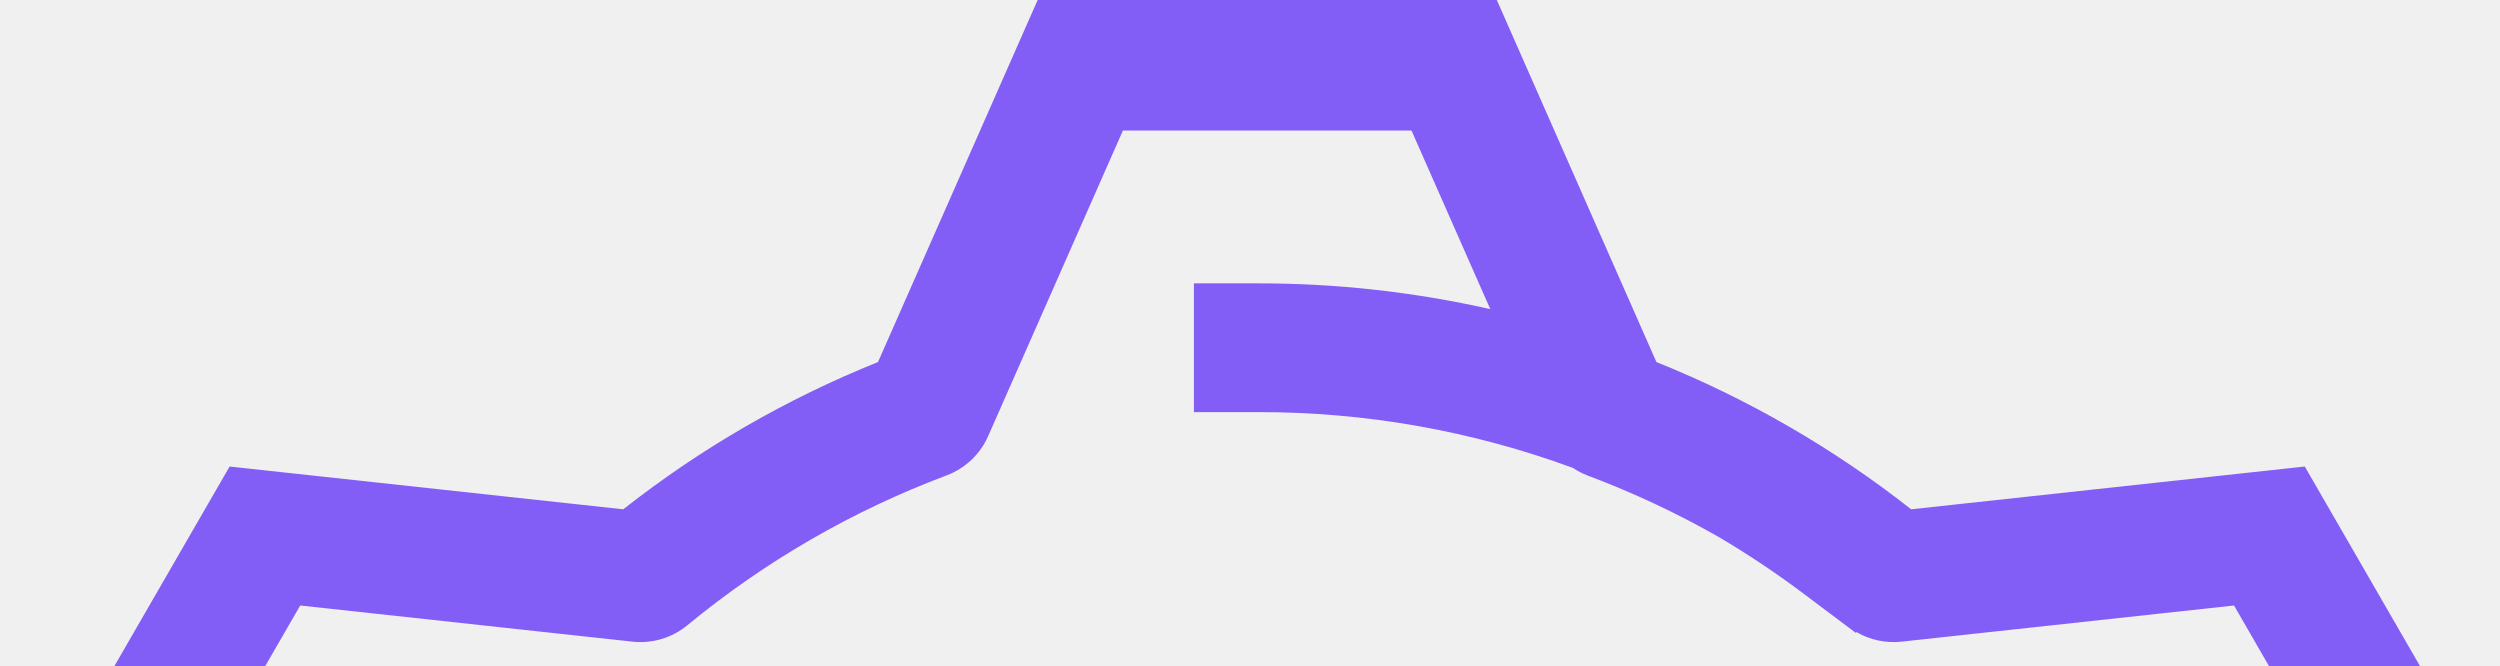
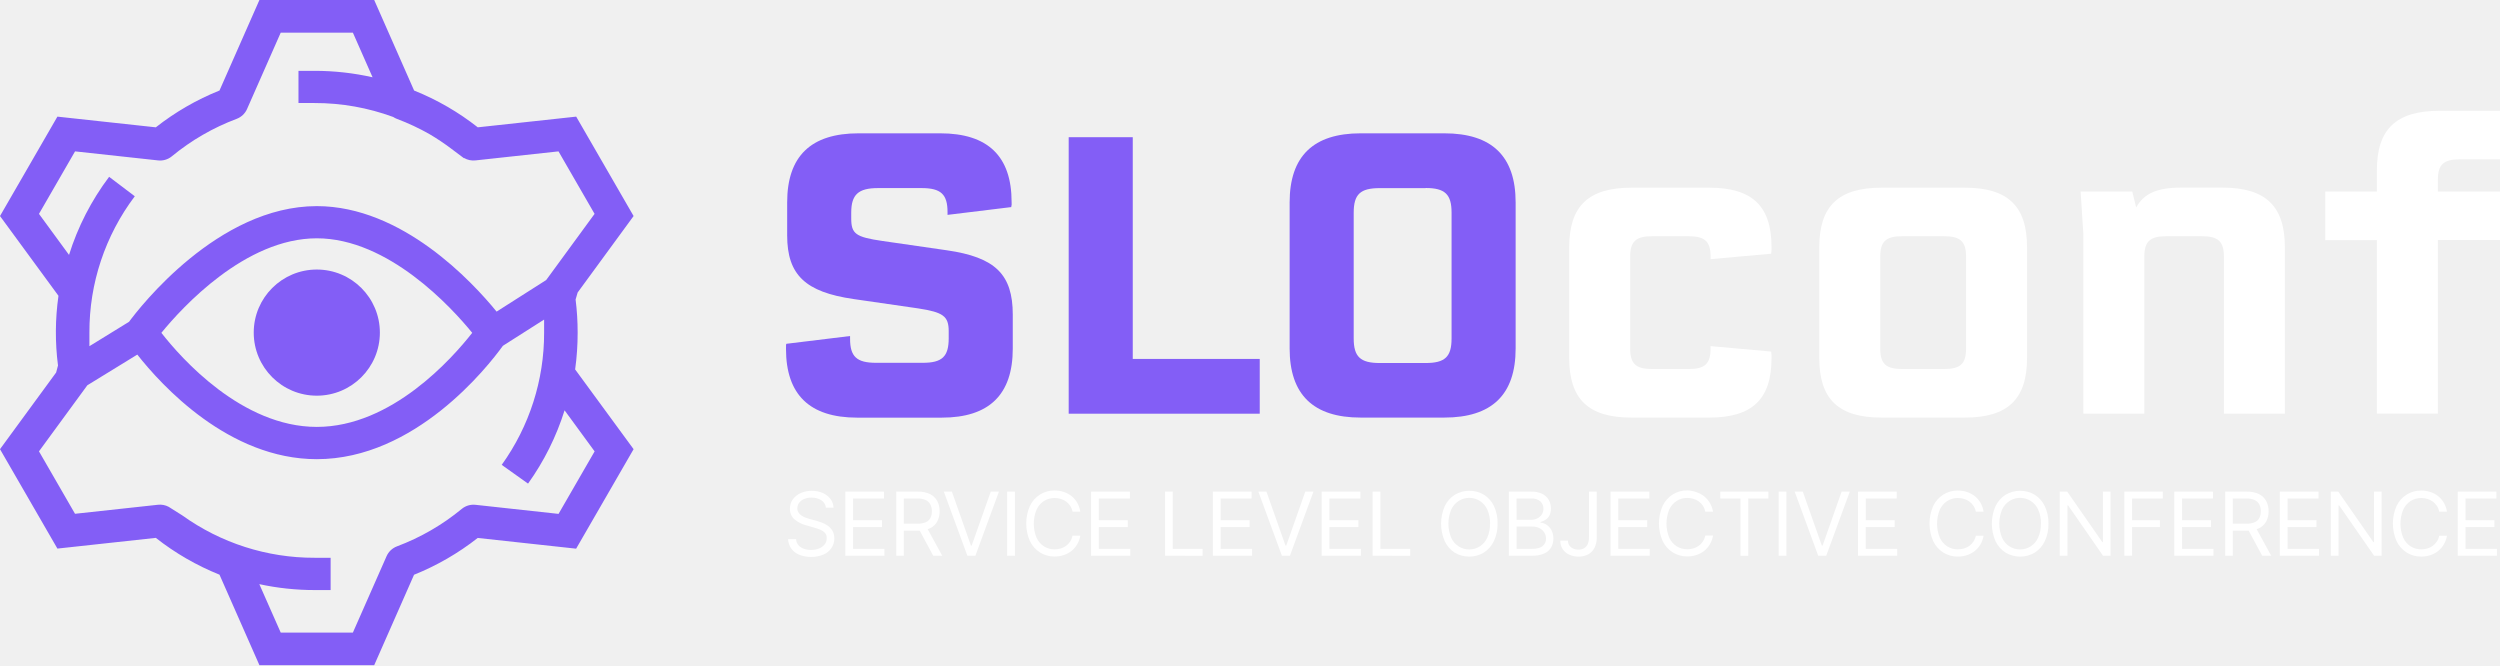
- <svg xmlns="http://www.w3.org/2000/svg" id="Layer_1" data-name="Layer 1" viewBox="0 0 305.615 81.315">
+ <svg xmlns="http://www.w3.org/2000/svg" id="Layer_1" data-name="Layer 1" viewBox="0 0 1222.46 325.26">
  <defs>
    <style>.cls-1{fill:#835ef6;}.cls-2{fill:#fff;}</style>
  </defs>
  <path class="cls-1" d="M534.88,320.94c0-1.9,0-2.09.19-2.47l31.14-3.8V316c0,8.73,3.23,11.77,12.72,11.77h22.79c9.49,0,12.72-3,12.72-12v-3.42c0-7.4-2.66-9.3-15-11.2l-31.52-4.56c-23.54-3.42-32.47-11.77-32.47-31.14v-16.1c0-22.59,11.58-33.8,34.94-33.8h39.87c23.36,0,34.94,11.21,34.94,33.61a6.63,6.63,0,0,1-.19,2.47l-31.14,3.8V254.1c0-8.74-3.23-11.77-12.72-11.77H579.88c-9.68,0-13.1,3.22-13.1,12v2.85c0,7.59,2.28,9.11,15.19,11l31.52,4.56c23.74,3.42,32.28,11.77,32.28,31.52v16.52c0,22.59-11.58,33.8-34.75,33.8H569.63Q534.88,354.55,534.88,320.94Z" transform="translate(-150.54 -150.36)" />
  <path class="cls-1" d="M766.53,325.87v26.78H673.11V217.45h31.33V325.87Z" transform="translate(-150.54 -150.36)" />
  <path class="cls-1" d="M891.66,249.35v71.4c0,22.59-11.58,33.8-34.94,33.8H815.9c-23.17,0-34.75-11.21-34.75-33.8v-71.4c0-22.59,11.58-33.8,34.75-33.8h40.82C880.08,215.55,891.66,226.76,891.66,249.35Zm-44-7H825.2c-9.49,0-12.72,3-12.72,12v61.52c0,8.92,3.23,12,12.72,12h22.41c9.49,0,12.72-3,12.72-12V254.29c0-8.93-3.23-12-12.72-12Z" transform="translate(-150.54 -150.36)" />
  <path class="cls-2" d="M917.86,325.49v-54.3c0-20.13,9.49-29.05,30.38-29.05h38.17c20.88,0,30.38,8.92,30.38,29.05a15.2,15.2,0,0,1-.19,3.23L987,277.07v-1.13c0-7.6-2.85-10.07-10.83-10.07H958.5c-8,0-10.83,2.47-10.83,10.07v44.81c0,7.59,2.85,10.06,10.83,10.06h17.65c8,0,10.83-2.47,10.83-10.06v-1.14l29.62,2.66a15.07,15.07,0,0,1,.19,3.22c0,20.13-9.5,29.06-30.38,29.06H948.24C927.35,354.55,917.86,345.62,917.86,325.49Z" transform="translate(-150.54 -150.36)" />
  <path class="cls-2" d="M1040.14,325.49v-54.3c0-20.13,9.49-29.05,30.38-29.05h40.83c20.88,0,30.38,8.92,30.38,29.05v54.3c0,20.13-9.5,29.06-30.38,29.06h-40.83C1049.63,354.55,1040.14,345.62,1040.14,325.49Zm60.95,5.32c8,0,10.83-2.47,10.83-10.06V275.94c0-7.6-2.85-10.07-10.83-10.07h-20.32c-8,0-10.82,2.47-10.82,10.07v44.81c0,7.59,2.85,10.06,10.82,10.06Z" transform="translate(-150.54 -150.36)" />
  <path class="cls-2" d="M1267.8,271.19v81.46H1238V275.94c0-7.6-2.84-10.07-10.82-10.07H1209.9c-8,0-10.82,2.47-10.82,10.07v76.71h-29.81V264.92L1167.93,244h25.25l1.9,7.78c3.8-6.65,9.87-9.68,22-9.68h20.31C1258.31,242.14,1267.8,251.06,1267.8,271.19Z" transform="translate(-150.54 -150.36)" />
  <path class="cls-2" d="M1342.62,238.34V244H1373v23.73h-30.38v84.88H1312.8V267.77h-25.25V244h25.25V233.59c0-20.13,9.5-29.05,30.57-29.05H1373v23.73h-19.56C1345.46,228.27,1342.62,230.74,1342.62,238.34Z" transform="translate(-150.54 -150.36)" />
  <path class="cls-2" d="M554.39,398.59a4.81,4.81,0,0,0-2.23-3.61,8.5,8.5,0,0,0-4.81-1.29,9.06,9.06,0,0,0-3.64.68,5.78,5.78,0,0,0-2.41,1.85,4.39,4.39,0,0,0-.87,2.68,3.74,3.74,0,0,0,.61,2.15,5.12,5.12,0,0,0,1.55,1.49,10.68,10.68,0,0,0,2,1c.69.25,1.33.45,1.91.6l3.19.86c.81.22,1.72.51,2.73.89a12.53,12.53,0,0,1,2.89,1.54,8,8,0,0,1,2.29,2.49,7.2,7.2,0,0,1,.91,3.72,8.3,8.3,0,0,1-1.33,4.59,9.06,9.06,0,0,1-3.86,3.26,16.16,16.16,0,0,1-12,.12,9.18,9.18,0,0,1-3.86-3A8.7,8.7,0,0,1,535.9,414h3.92a4.81,4.81,0,0,0,1.18,3,6.23,6.23,0,0,0,2.66,1.71,10.59,10.59,0,0,0,3.49.56,10.21,10.21,0,0,0,3.9-.71,6.72,6.72,0,0,0,2.74-2,4.7,4.7,0,0,0,1-3A3.69,3.69,0,0,0,554,411a6.55,6.55,0,0,0-2.3-1.59,25.33,25.33,0,0,0-3.07-1.07l-3.86-1.1a14.45,14.45,0,0,1-5.82-3,6.6,6.6,0,0,1-2.14-5.13,7.58,7.58,0,0,1,1.43-4.6,9.48,9.48,0,0,1,3.86-3.06,13,13,0,0,1,5.42-1.09,12.83,12.83,0,0,1,5.39,1.08,9.53,9.53,0,0,1,3.74,2.94,7.3,7.3,0,0,1,1.47,4.24Z" transform="translate(-150.54 -150.36)" />
  <path class="cls-2" d="M563.88,422.11V390.76H582.8v3.36H567.67v10.6h14.15v3.36H567.67v10.66H583v3.37Z" transform="translate(-150.54 -150.36)" />
  <path class="cls-2" d="M588.79,422.11V390.76h10.6a12.82,12.82,0,0,1,6,1.24,8.22,8.22,0,0,1,3.49,3.42,10.61,10.61,0,0,1,1.13,4.95,10.47,10.47,0,0,1-1.13,4.91,7.9,7.9,0,0,1-3.48,3.36,12.93,12.93,0,0,1-6,1.22h-8.57v-3.43h8.45a9.47,9.47,0,0,0,4-.73,4.67,4.67,0,0,0,2.23-2.09,7,7,0,0,0,.7-3.24,7.34,7.34,0,0,0-.71-3.29,4.85,4.85,0,0,0-2.25-2.18,9.09,9.09,0,0,0-4.08-.78h-6.68v28ZM603.55,408l7.72,14.09h-4.41L599.27,408Z" transform="translate(-150.54 -150.36)" />
  <path class="cls-2" d="M616,390.76l9.31,26.39h.36L635,390.76h4l-11.51,31.35h-3.92l-11.51-31.35Z" transform="translate(-150.54 -150.36)" />
  <path class="cls-2" d="M646.83,390.76v31.35H643V390.76Z" transform="translate(-150.54 -150.36)" />
  <path class="cls-2" d="M678.79,400.55H675a7.67,7.67,0,0,0-1.17-2.87,8,8,0,0,0-2-2.09,8.51,8.51,0,0,0-2.62-1.28,10.13,10.13,0,0,0-3-.43,9.54,9.54,0,0,0-5.15,1.44,9.91,9.91,0,0,0-3.66,4.24,18.09,18.09,0,0,0,0,13.75,10,10,0,0,0,3.66,4.24,9.56,9.56,0,0,0,5.15,1.43,10.87,10.87,0,0,0,3-.42,8.86,8.86,0,0,0,2.62-1.28,8.07,8.07,0,0,0,3.17-5h3.8a12.92,12.92,0,0,1-1.56,4.3,11.59,11.59,0,0,1-2.82,3.22,12.32,12.32,0,0,1-3.77,2,14.09,14.09,0,0,1-4.46.69,13.24,13.24,0,0,1-7.14-2,13.45,13.45,0,0,1-4.91-5.58,21.38,21.38,0,0,1,0-17.14,13.43,13.43,0,0,1,4.91-5.57,13.16,13.16,0,0,1,7.14-2,14.09,14.09,0,0,1,4.46.69,12.32,12.32,0,0,1,3.77,2,11.55,11.55,0,0,1,2.82,3.21A12.88,12.88,0,0,1,678.79,400.55Z" transform="translate(-150.54 -150.36)" />
  <path class="cls-2" d="M684.05,422.11V390.76h19v3.36H687.85v10.6H702v3.36H687.85v10.66h15.37v3.37Z" transform="translate(-150.54 -150.36)" />
  <path class="cls-2" d="M720.23,422.11V390.76H724v28h14.6v3.37Z" transform="translate(-150.54 -150.36)" />
  <path class="cls-2" d="M743.62,422.11V390.76h18.92v3.36H747.41v10.6h14.15v3.36H747.41v10.66h15.37v3.37Z" transform="translate(-150.54 -150.36)" />
  <path class="cls-2" d="M769.82,390.76l9.31,26.39h.36l9.31-26.39h4l-11.51,31.35h-3.92l-11.51-31.35Z" transform="translate(-150.54 -150.36)" />
  <path class="cls-2" d="M796.82,422.11V390.76h18.92v3.36H800.61v10.6h14.15v3.36H800.61v10.66H816v3.37Z" transform="translate(-150.54 -150.36)" />
  <path class="cls-2" d="M821.73,422.11V390.76h3.8v28H840.1v3.37Z" transform="translate(-150.54 -150.36)" />
  <path class="cls-2" d="M882.83,406.43A19,19,0,0,1,881,415a13.45,13.45,0,0,1-4.91,5.58,14,14,0,0,1-14.27,0A13.57,13.57,0,0,1,857,415a21.38,21.38,0,0,1,0-17.14,13.43,13.43,0,0,1,4.91-5.57,14,14,0,0,1,14.27,0,13.43,13.43,0,0,1,4.91,5.57A19,19,0,0,1,882.83,406.43Zm-3.67,0a15.77,15.77,0,0,0-1.35-6.87,9.64,9.64,0,0,0-14-4.24,9.91,9.91,0,0,0-3.66,4.24,18.09,18.09,0,0,0,0,13.75,9.64,9.64,0,0,0,17.62,0,15.79,15.79,0,0,0,1.35-6.88Z" transform="translate(-150.54 -150.36)" />
  <path class="cls-2" d="M888.34,422.11V390.76h11a11.46,11.46,0,0,1,5.4,1.12,7.46,7.46,0,0,1,3.17,3,8.44,8.44,0,0,1,1,4.18,6.89,6.89,0,0,1-.71,3.34,5.67,5.67,0,0,1-1.87,2.08,8.84,8.84,0,0,1-2.5,1.14v.3a6.14,6.14,0,0,1,2.9,1,7.39,7.39,0,0,1,2.43,2.63,9.21,9.21,0,0,1-.09,8.44,7.37,7.37,0,0,1-3.39,3,13.87,13.87,0,0,1-6,1.11Zm3.8-17.58h7a6.93,6.93,0,0,0,3.1-.67,5.46,5.46,0,0,0,2.2-1.9,5,5,0,0,0,.82-2.88,4.81,4.81,0,0,0-1.44-3.51,6.26,6.26,0,0,0-4.56-1.45H892.1Zm0,14.21h7.53q3.72,0,5.29-1.45a4.63,4.63,0,0,0,1.57-3.51,5.58,5.58,0,0,0-.81-2.95,6,6,0,0,0-2.32-2.17,7.3,7.3,0,0,0-3.55-.82h-7.71Z" transform="translate(-150.54 -150.36)" />
  <path class="cls-2" d="M927.52,390.76h3.8v22.41a10.92,10.92,0,0,1-1.1,5.09,7.59,7.59,0,0,1-3.11,3.19,9.84,9.84,0,0,1-4.73,1.09,10.65,10.65,0,0,1-4.58-1,7.52,7.52,0,0,1-3.15-2.68,7.34,7.34,0,0,1-1.15-4.15h3.74a4.07,4.07,0,0,0,.66,2.32,4.49,4.49,0,0,0,1.83,1.54,6.21,6.21,0,0,0,2.65.55,5.33,5.33,0,0,0,2.79-.69,4.42,4.42,0,0,0,1.75-2,8,8,0,0,0,.6-3.28Z" transform="translate(-150.54 -150.36)" />
  <path class="cls-2" d="M938.05,422.11V390.76h19v3.36H941.85v10.6H956v3.36H941.85v10.66h15.37v3.37Z" transform="translate(-150.54 -150.36)" />
  <path class="cls-2" d="M988.19,400.55H984.4a7.93,7.93,0,0,0-3.19-5,8.68,8.68,0,0,0-2.63-1.28,10.13,10.13,0,0,0-3-.43,9.54,9.54,0,0,0-5.15,1.44,9.91,9.91,0,0,0-3.66,4.24,18.18,18.18,0,0,0,0,13.75,10,10,0,0,0,3.66,4.24,9.65,9.65,0,0,0,5.15,1.43,10.87,10.87,0,0,0,3-.42,8.92,8.92,0,0,0,2.63-1.28,8,8,0,0,0,3.19-5h3.79a12.42,12.42,0,0,1-1.56,4.3,11.55,11.55,0,0,1-2.81,3.22,12.26,12.26,0,0,1-3.78,2,14.09,14.09,0,0,1-4.46.69,13.21,13.21,0,0,1-7.13-2,13.55,13.55,0,0,1-4.92-5.58,21.38,21.38,0,0,1,0-17.14,13.45,13.45,0,0,1,4.92-5.57,13.1,13.1,0,0,1,7.13-2A14.19,14.19,0,0,1,980,391a12.26,12.26,0,0,1,3.78,2,11.66,11.66,0,0,1,2.81,3.21A12.49,12.49,0,0,1,988.19,400.55Z" transform="translate(-150.54 -150.36)" />
  <path class="cls-2" d="M991.74,394.12v-3.36h23.52v3.36h-9.86v28h-3.8v-28Z" transform="translate(-150.54 -150.36)" />
  <path class="cls-2" d="M1024.07,390.76v31.35h-3.8V390.76Z" transform="translate(-150.54 -150.36)" />
  <path class="cls-2" d="M1032.08,390.76l9.31,26.39h.37l9.3-26.39h4l-11.52,31.35h-3.92l-11.51-31.35Z" transform="translate(-150.54 -150.36)" />
  <path class="cls-2" d="M1059.08,422.11V390.76H1078v3.36h-15.12v10.6H1077v3.36h-14.14v10.66h15.37v3.37Z" transform="translate(-150.54 -150.36)" />
  <path class="cls-2" d="M1120.49,400.55h-3.8a7.67,7.67,0,0,0-1.17-2.87,8,8,0,0,0-2-2.09,8.68,8.68,0,0,0-2.63-1.28,10.13,10.13,0,0,0-3-.43,9.54,9.54,0,0,0-5.15,1.44,10,10,0,0,0-3.66,4.24,18.18,18.18,0,0,0,0,13.75,10,10,0,0,0,3.66,4.24,9.65,9.65,0,0,0,5.15,1.43,10.87,10.87,0,0,0,3-.42,8.92,8.92,0,0,0,2.63-1.28,8.32,8.32,0,0,0,2-2.1,7.91,7.91,0,0,0,1.17-2.87h3.8a12.92,12.92,0,0,1-1.56,4.3,11.59,11.59,0,0,1-2.82,3.22,12.32,12.32,0,0,1-3.77,2,14.11,14.11,0,0,1-4.47.69,13.21,13.21,0,0,1-7.13-2,13.45,13.45,0,0,1-4.91-5.58,21.38,21.38,0,0,1,0-17.14,13.43,13.43,0,0,1,4.91-5.57,13.1,13.1,0,0,1,7.13-2,14.11,14.11,0,0,1,4.47.69,12.32,12.32,0,0,1,3.77,2,11.86,11.86,0,0,1,2.82,3.21A12.62,12.62,0,0,1,1120.49,400.55Z" transform="translate(-150.54 -150.36)" />
  <path class="cls-2" d="M1152.2,406.43a19.19,19.19,0,0,1-1.79,8.57,13.45,13.45,0,0,1-4.91,5.58,14,14,0,0,1-14.27,0,13.45,13.45,0,0,1-4.91-5.58,21.3,21.3,0,0,1,0-17.14,13.43,13.43,0,0,1,4.91-5.57,14,14,0,0,1,14.27,0,13.43,13.43,0,0,1,4.91,5.57A19.19,19.19,0,0,1,1152.2,406.43Zm-3.67,0a15.64,15.64,0,0,0-1.36-6.87,9.64,9.64,0,0,0-14-4.24,10,10,0,0,0-3.66,4.24,18.18,18.18,0,0,0,0,13.75,9.64,9.64,0,0,0,17.62,0,15.65,15.65,0,0,0,1.36-6.88Z" transform="translate(-150.54 -150.36)" />
  <path class="cls-2" d="M1182.57,390.76v31.35h-3.68l-17.08-24.62h-.31v24.62h-3.79V390.76h3.67l17.15,24.67h.3V390.76Z" transform="translate(-150.54 -150.36)" />
  <path class="cls-2" d="M1189.3,422.11V390.76h18.8v3.36h-15v10.6h13.6v3.36h-13.6v14Z" transform="translate(-150.54 -150.36)" />
  <path class="cls-2" d="M1213.73,422.11V390.76h18.92v3.36h-15.13v10.6h14.15v3.36h-14.15v10.66h15.37v3.37Z" transform="translate(-150.54 -150.36)" />
  <path class="cls-2" d="M1238.64,422.11V390.76h10.59a12.94,12.94,0,0,1,6,1.24,8.22,8.22,0,0,1,3.49,3.42,10.61,10.61,0,0,1,1.13,4.95,10.47,10.47,0,0,1-1.13,4.91,8,8,0,0,1-3.48,3.36,12.93,12.93,0,0,1-6,1.22h-8.58v-3.43h8.45a9.45,9.45,0,0,0,4-.73,4.69,4.69,0,0,0,2.24-2.09,7.11,7.11,0,0,0,.69-3.24,7.2,7.2,0,0,0-.7-3.29,4.85,4.85,0,0,0-2.25-2.18,9.11,9.11,0,0,0-4.09-.78h-6.67v28ZM1253.4,408l7.71,14.09h-4.4l-7.6-14.09Z" transform="translate(-150.54 -150.36)" />
  <path class="cls-2" d="M1265.33,422.11V390.76h18.92v3.36h-15.12v10.6h14.14v3.36h-14.14v10.66h15.37v3.37Z" transform="translate(-150.54 -150.36)" />
  <path class="cls-2" d="M1315.11,390.76v31.35h-3.67l-17.09-24.62h-.3v24.62h-3.8V390.76h3.67l17.15,24.67h.31V390.76Z" transform="translate(-150.54 -150.36)" />
  <path class="cls-2" d="M1347.07,400.55h-3.8a7.67,7.67,0,0,0-1.17-2.87,8,8,0,0,0-2-2.09,8.51,8.51,0,0,0-2.62-1.28,10.46,10.46,0,0,0-3-.43,9.54,9.54,0,0,0-5.15,1.44,9.88,9.88,0,0,0-3.65,4.24,18.09,18.09,0,0,0,0,13.75,10,10,0,0,0,3.65,4.24,9.65,9.65,0,0,0,5.15,1.43,10.92,10.92,0,0,0,3-.42,9.11,9.11,0,0,0,2.62-1.28,8.32,8.32,0,0,0,2-2.1,7.91,7.91,0,0,0,1.17-2.87h3.8a12.92,12.92,0,0,1-1.56,4.3,11.59,11.59,0,0,1-2.82,3.22,12.32,12.32,0,0,1-3.77,2,14.11,14.11,0,0,1-4.47.69,13.21,13.21,0,0,1-7.13-2,13.45,13.45,0,0,1-4.91-5.58,21.38,21.38,0,0,1,0-17.14,13.43,13.43,0,0,1,4.91-5.57,13.1,13.1,0,0,1,7.13-2,14.11,14.11,0,0,1,4.47.69,12.32,12.32,0,0,1,3.77,2,11.86,11.86,0,0,1,2.82,3.21A12.62,12.62,0,0,1,1347.07,400.55Z" transform="translate(-150.54 -150.36)" />
  <path class="cls-2" d="M1352.33,422.11V390.76h18.92v3.36h-15.12v10.6h14.14v3.36h-14.14v10.66h15.37v3.37Z" transform="translate(-150.54 -150.36)" />
  <path class="cls-1" d="M433,313a128.88,128.88,0,0,0-1-16.19l1-3.42L460.36,256l-28.07-48.61-48.12,5.23a126.79,126.79,0,0,0-31.14-18l-19.51-44.26H277.39l-19.52,44.26a126.79,126.79,0,0,0-31.14,18l-48.12-5.23L150.54,256l28.59,39a126.69,126.69,0,0,0-.23,34.08l-.91,3.43L150.54,370l28.07,48.61,48.12-5.24a126.79,126.79,0,0,0,31.14,18l19.52,44.25h56.13L353,431.41a127.62,127.62,0,0,0,31.14-18l48.12,5.24L460.36,370l-28.59-39A129,129,0,0,0,433,313ZM203.9,236.82A126.31,126.31,0,0,0,184.29,275L169.6,254.94l17.64-30.56,40.63,4.42a9,9,0,0,0,6.69-2,111.41,111.41,0,0,1,31.71-18.33,9,9,0,0,0,5.06-4.78l16.48-37.37h35.28l9.63,21.83A128.27,128.27,0,0,0,304.36,185h-7.87v15.74h7.87a111,111,0,0,1,38.46,6.82,9,9,0,0,0,1.82.94,111.47,111.47,0,0,1,16,7.5,112.89,112.89,0,0,1,10.47,7l6.3,4.73.08-.1A9,9,0,0,0,383,228.8l40.64-4.42,17.64,30.56L417.61,287.3l-24.24,15.43c-11.87-14.55-46.18-51.58-87.92-51.58-48.35,0-86.74,49.69-91.81,56.56l-19.38,11.93V313a110.05,110.05,0,0,1,22.19-66.67m13,66.78c10.11-12.38,41-46.22,76-46.22s65.92,33.84,76,46.22c-9.71,12.4-39.39,46-76,46s-66.34-33.61-76-46Zm179.29,73.73A126.37,126.37,0,0,0,426.61,351l14.69,20.08-17.64,30.56L383,397.2a9,9,0,0,0-6.66,2,111,111,0,0,1-31.69,18.32,9.07,9.07,0,0,0-5.08,4.8l-16.48,37.37H287.81L277.34,436a127.62,127.62,0,0,0,27,2.89h7.87V423.1h-7.87a110.44,110.44,0,0,1-64.68-20.73l-6.67-4.2a9,9,0,0,0-5.12-1l-40.65,4.42L169.6,371.06l23.65-32.31,24.43-15c11.8,15,44.72,51.14,87.77,51.14,48.09,0,83.55-45.12,91-55.44l20.15-12.83V313a110.32,110.32,0,0,1-20.73,64.67" transform="translate(-150.54 -150.36)" />
  <circle class="cls-1" cx="154.91" cy="162.64" r="30.84" />
</svg>
